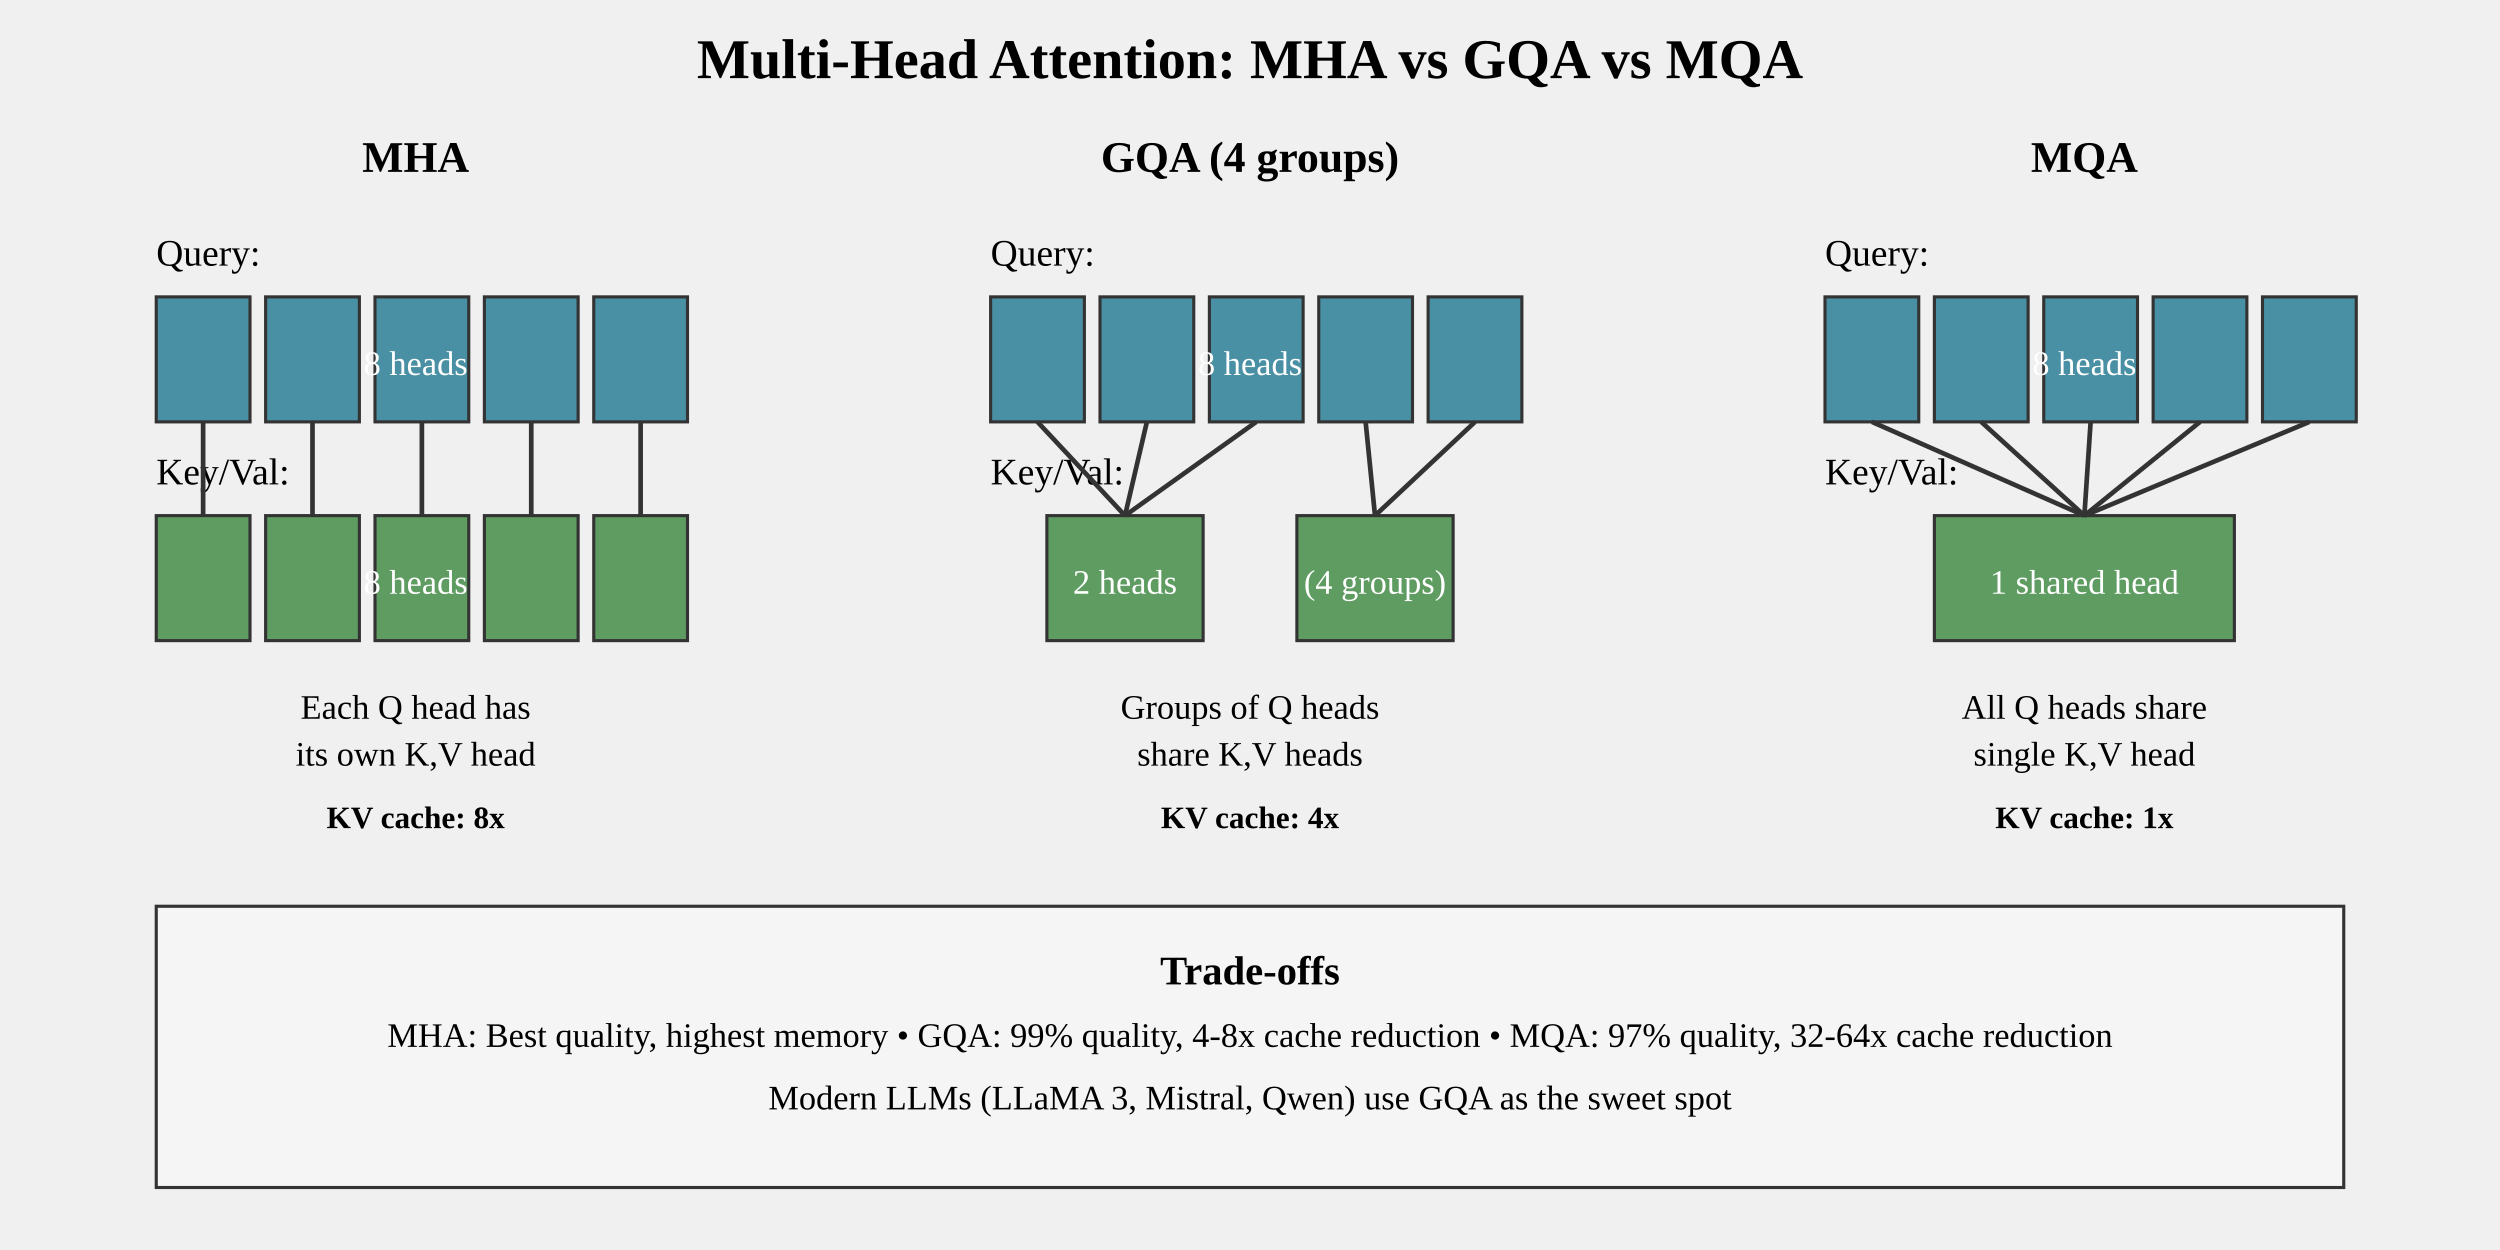
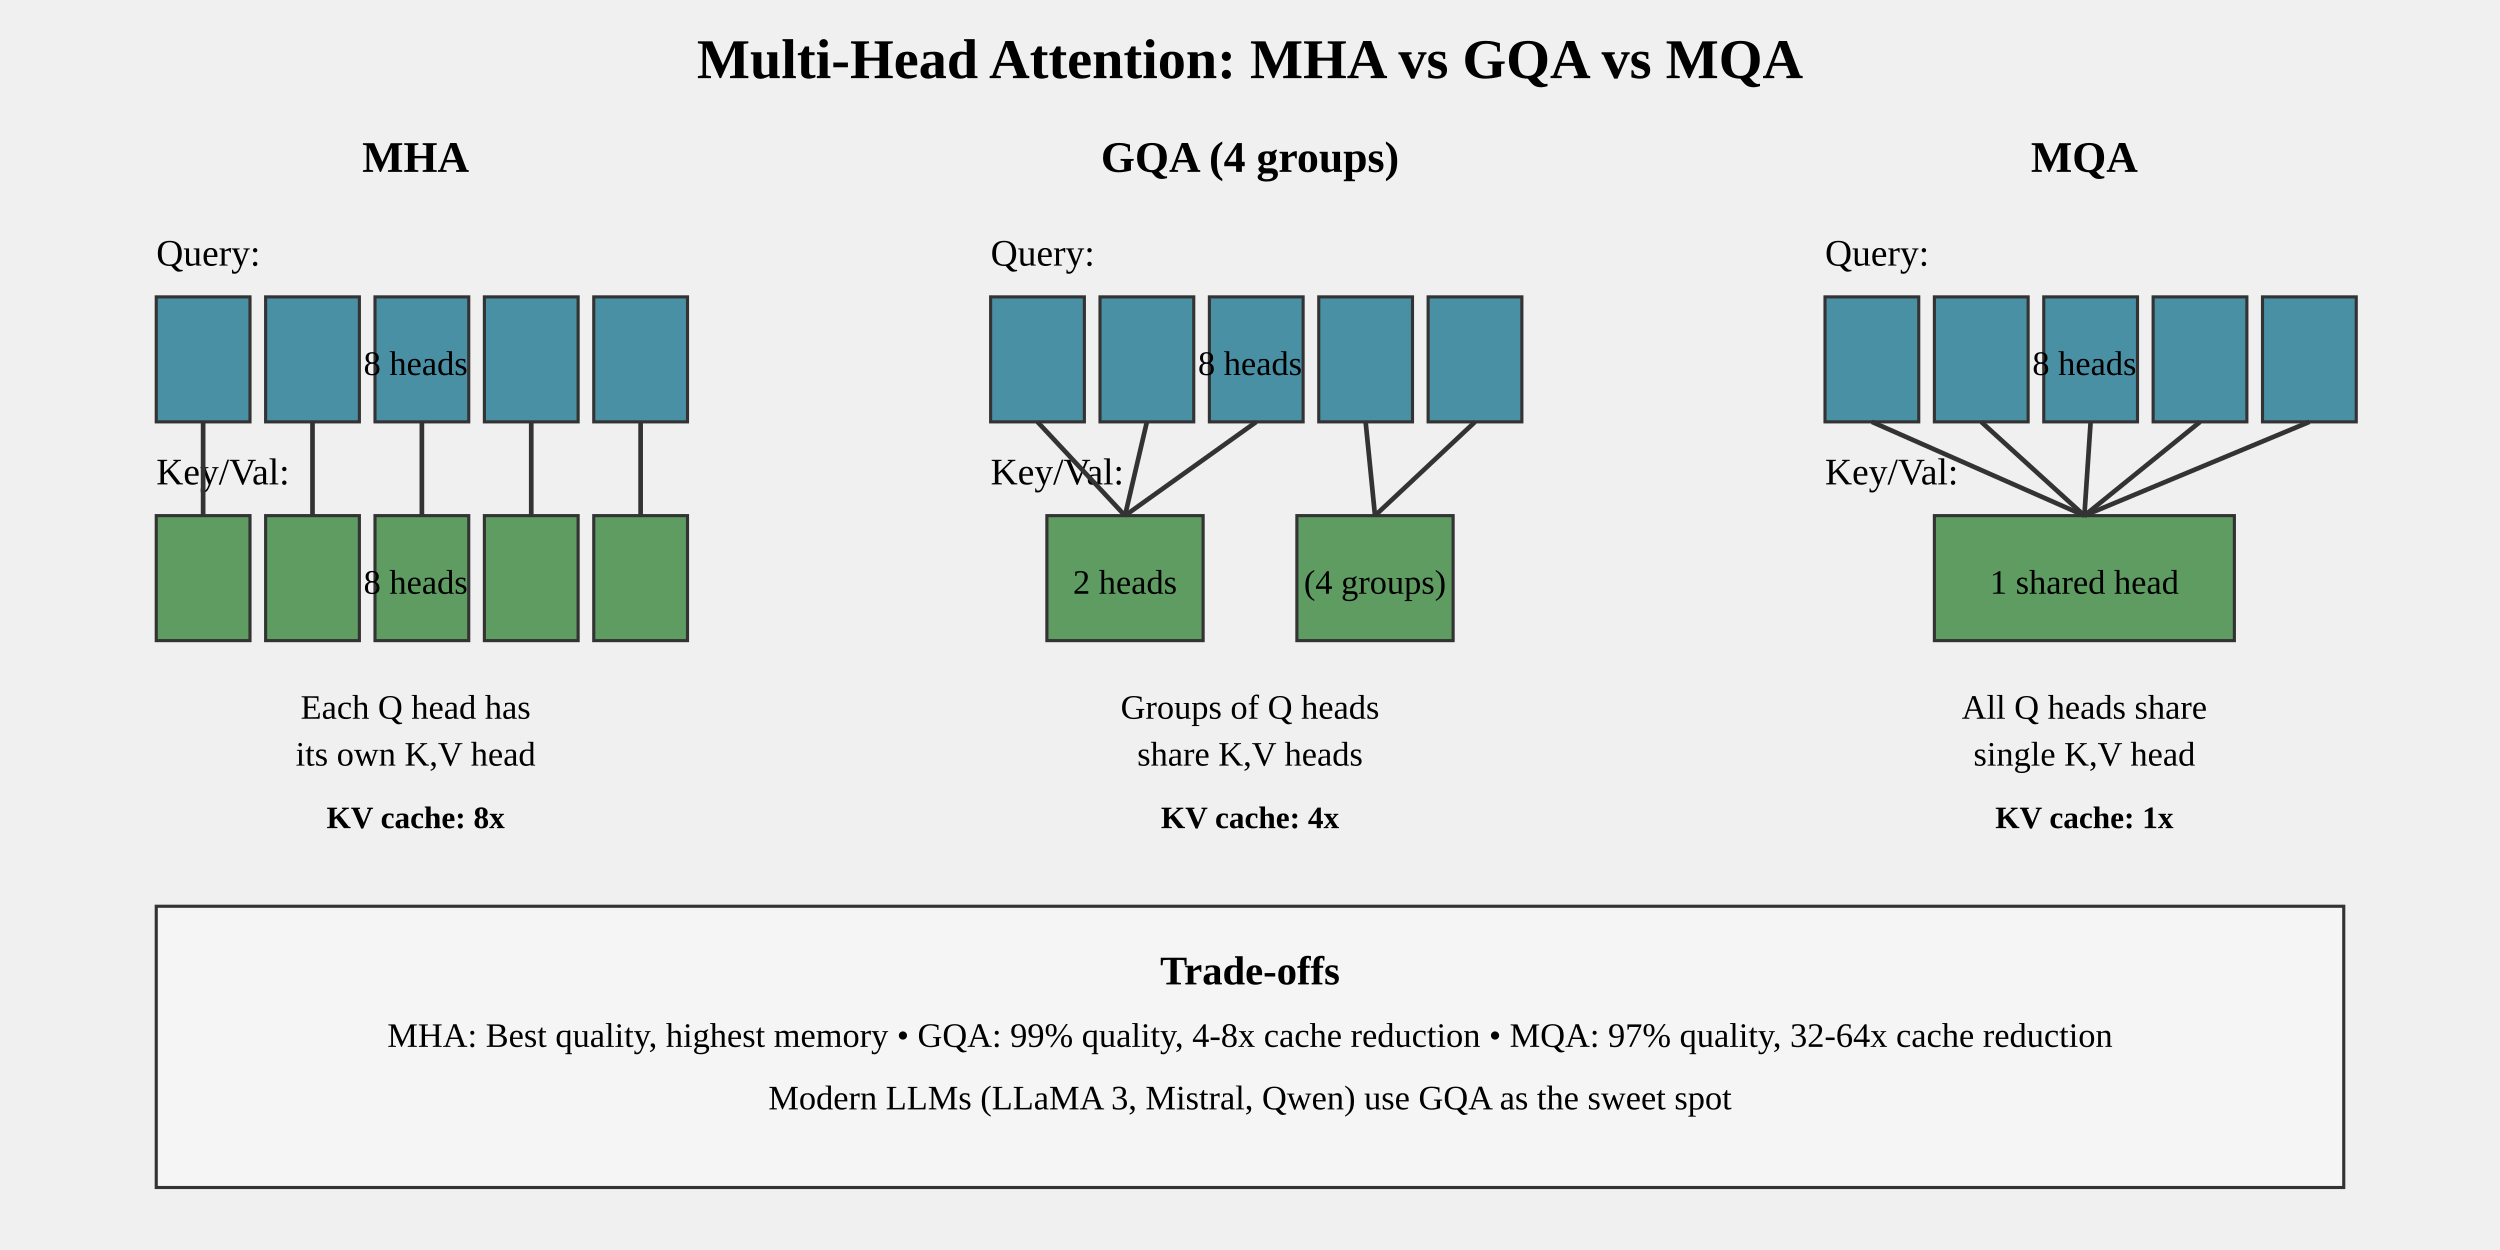
<svg xmlns="http://www.w3.org/2000/svg" viewBox="0 0 800 400">
  <style>
    /* Light mode (default) */
    text { fill: #000000; }
    .axis-text { fill: #000000; }
    .label-text { fill: #666666; }
    line[stroke="#333"] { stroke: #333333; }
    .bg-summary { fill: #f5f5f5; }

    /* Dark mode */
    @media (prefers-color-scheme: dark) {
      text { fill: #ffffff; }
      .axis-text { fill: #ffffff; }
      .label-text { fill: #cccccc; }
      line[stroke="#333"] { stroke: #cccccc; }
      .bg-summary { fill: #2d2d2d; }

      /* Keep white text white in dark mode (for colored backgrounds) */
      text[fill="#fff"],
      text[fill="#ffffff"],
      text[fill="white"] {
        fill: #ffffff;
      }

      /* Keep colored text readable in dark mode */
      text[fill="#E57373"] { fill: #ef5350; }
      text[fill="#81C784"] { fill: #66bb6a; }
      text[fill="#FFB74D"] { fill: #ffa726; }
      text[fill="#4A90A4"] { fill: #4fc3f7; }

      /* Override dark inline text colors */
      text[fill="#000"],
      text[fill="#000000"],
      text[fill="#333"],
      text[fill="#555"],
      text[fill="#666"] {
        fill: #ffffff;
      }

      /* Darken colored backgrounds in dark mode */
      rect[fill="#4A90A4"] { fill: #2d5f6f; }
      rect[fill="#5E9C62"] { fill: #3d6642; }
    }
  </style>
  <text x="400" y="25" font-size="18" font-weight="bold" text-anchor="middle" fill="#333">
    Multi-Head Attention: MHA vs GQA vs MQA
  </text>
  <g id="mha">
    <text x="133" y="55" font-size="14" font-weight="bold" text-anchor="middle" fill="#333">MHA</text>
    <text x="50" y="85" font-size="12" fill="#666">Query:</text>
    <rect x="50" y="95" width="30" height="40" fill="#4A90A4" stroke="#333" stroke-width="1" />
    <rect x="85" y="95" width="30" height="40" fill="#4A90A4" stroke="#333" stroke-width="1" />
    <rect x="120" y="95" width="30" height="40" fill="#4A90A4" stroke="#333" stroke-width="1" />
    <rect x="155" y="95" width="30" height="40" fill="#4A90A4" stroke="#333" stroke-width="1" />
    <rect x="190" y="95" width="30" height="40" fill="#4A90A4" stroke="#333" stroke-width="1" />
-     <text x="133" y="120" font-size="11" text-anchor="middle" style="fill: #fff !important">8 heads</text>
+     <text x="133" y="120" font-size="11" text-anchor="middle">8 heads</text>
    <text x="50" y="155" font-size="12" fill="#666">Key/Val:</text>
    <rect x="50" y="165" width="30" height="40" fill="#5E9C62" stroke="#333" stroke-width="1" />
    <rect x="85" y="165" width="30" height="40" fill="#5E9C62" stroke="#333" stroke-width="1" />
    <rect x="120" y="165" width="30" height="40" fill="#5E9C62" stroke="#333" stroke-width="1" />
    <rect x="155" y="165" width="30" height="40" fill="#5E9C62" stroke="#333" stroke-width="1" />
    <rect x="190" y="165" width="30" height="40" fill="#5E9C62" stroke="#333" stroke-width="1" />
-     <text x="133" y="190" font-size="11" text-anchor="middle" style="fill: #fff !important">8 heads</text>
+     <text x="133" y="190" font-size="11" text-anchor="middle">8 heads</text>
    <line x1="65" y1="135" x2="65" y2="165" stroke="#333" stroke-width="1.5" />
    <line x1="100" y1="135" x2="100" y2="165" stroke="#333" stroke-width="1.5" />
    <line x1="135" y1="135" x2="135" y2="165" stroke="#333" stroke-width="1.5" />
    <line x1="170" y1="135" x2="170" y2="165" stroke="#333" stroke-width="1.5" />
    <line x1="205" y1="135" x2="205" y2="165" stroke="#333" stroke-width="1.5" />
    <text x="133" y="230" font-size="11" text-anchor="middle" fill="#333">Each Q head has</text>
    <text x="133" y="245" font-size="11" text-anchor="middle" fill="#333">its own K,V head</text>
    <text x="133" y="265" font-size="10" font-weight="bold" text-anchor="middle" fill="#E57373">KV cache: 8x</text>
  </g>
  <g id="gqa">
    <text x="400" y="55" font-size="14" font-weight="bold" text-anchor="middle" fill="#333">GQA (4 groups)</text>
    <text x="317" y="85" font-size="12" fill="#666">Query:</text>
    <rect x="317" y="95" width="30" height="40" fill="#4A90A4" stroke="#333" stroke-width="1" />
    <rect x="352" y="95" width="30" height="40" fill="#4A90A4" stroke="#333" stroke-width="1" />
    <rect x="387" y="95" width="30" height="40" fill="#4A90A4" stroke="#333" stroke-width="1" />
    <rect x="422" y="95" width="30" height="40" fill="#4A90A4" stroke="#333" stroke-width="1" />
    <rect x="457" y="95" width="30" height="40" fill="#4A90A4" stroke="#333" stroke-width="1" />
-     <text x="400" y="120" font-size="11" text-anchor="middle" style="fill: #fff !important">8 heads</text>
+     <text x="400" y="120" font-size="11" text-anchor="middle">8 heads</text>
    <text x="317" y="155" font-size="12" fill="#666">Key/Val:</text>
    <rect x="335" y="165" width="50" height="40" fill="#5E9C62" stroke="#333" stroke-width="1" />
    <rect x="415" y="165" width="50" height="40" fill="#5E9C62" stroke="#333" stroke-width="1" />
-     <text x="360" y="190" font-size="11" text-anchor="middle" style="fill: #fff !important">2 heads</text>
-     <text x="440" y="190" font-size="11" text-anchor="middle" style="fill: #fff !important">(4 groups)</text>
+     <text x="360" y="190" font-size="11" text-anchor="middle">2 heads</text>
+     <text x="440" y="190" font-size="11" text-anchor="middle">(4 groups)</text>
    <line x1="332" y1="135" x2="360" y2="165" stroke="#333" stroke-width="1.5" />
    <line x1="367" y1="135" x2="360" y2="165" stroke="#333" stroke-width="1.5" />
    <line x1="402" y1="135" x2="360" y2="165" stroke="#333" stroke-width="1.5" />
    <line x1="437" y1="135" x2="440" y2="165" stroke="#333" stroke-width="1.5" />
    <line x1="472" y1="135" x2="440" y2="165" stroke="#333" stroke-width="1.5" />
    <text x="400" y="230" font-size="11" text-anchor="middle" fill="#333">Groups of Q heads</text>
    <text x="400" y="245" font-size="11" text-anchor="middle" fill="#333">share K,V heads</text>
    <text x="400" y="265" font-size="10" font-weight="bold" text-anchor="middle" fill="#4A90A4">KV cache: 4x</text>
  </g>
  <g id="mqa">
    <text x="667" y="55" font-size="14" font-weight="bold" text-anchor="middle" fill="#333">MQA</text>
    <text x="584" y="85" font-size="12" fill="#666">Query:</text>
    <rect x="584" y="95" width="30" height="40" fill="#4A90A4" stroke="#333" stroke-width="1" />
    <rect x="619" y="95" width="30" height="40" fill="#4A90A4" stroke="#333" stroke-width="1" />
    <rect x="654" y="95" width="30" height="40" fill="#4A90A4" stroke="#333" stroke-width="1" />
    <rect x="689" y="95" width="30" height="40" fill="#4A90A4" stroke="#333" stroke-width="1" />
    <rect x="724" y="95" width="30" height="40" fill="#4A90A4" stroke="#333" stroke-width="1" />
-     <text x="667" y="120" font-size="11" text-anchor="middle" style="fill: #fff !important">8 heads</text>
+     <text x="667" y="120" font-size="11" text-anchor="middle">8 heads</text>
    <text x="584" y="155" font-size="12" fill="#666">Key/Val:</text>
    <rect x="619" y="165" width="96" height="40" fill="#5E9C62" stroke="#333" stroke-width="1" />
-     <text x="667" y="190" font-size="11" text-anchor="middle" style="fill: #fff !important">1 shared head</text>
+     <text x="667" y="190" font-size="11" text-anchor="middle">1 shared head</text>
    <line x1="599" y1="135" x2="667" y2="165" stroke="#333" stroke-width="1.5" />
    <line x1="634" y1="135" x2="667" y2="165" stroke="#333" stroke-width="1.5" />
    <line x1="669" y1="135" x2="667" y2="165" stroke="#333" stroke-width="1.5" />
    <line x1="704" y1="135" x2="667" y2="165" stroke="#333" stroke-width="1.5" />
    <line x1="739" y1="135" x2="667" y2="165" stroke="#333" stroke-width="1.5" />
    <text x="667" y="230" font-size="11" text-anchor="middle" fill="#333">All Q heads share</text>
    <text x="667" y="245" font-size="11" text-anchor="middle" fill="#333">single K,V head</text>
    <text x="667" y="265" font-size="10" font-weight="bold" text-anchor="middle" fill="#81C784">KV cache: 1x</text>
  </g>
  <g id="summary">
    <rect x="50" y="290" width="700" height="90" class="bg-summary" stroke="#333" stroke-width="1" />
    <text x="400" y="315" font-size="13" font-weight="bold" text-anchor="middle" fill="#333">
      Trade-offs
    </text>
    <text x="400" y="335" font-size="11" text-anchor="middle" fill="#333">
      MHA: Best quality, highest memory • GQA: 99% quality, 4-8x cache reduction • MQA: 97% quality, 32-64x cache reduction
    </text>
    <text x="400" y="355" font-size="11" text-anchor="middle" fill="#666">
      Modern LLMs (LLaMA 3, Mistral, Qwen) use GQA as the sweet spot
    </text>
  </g>
</svg>
